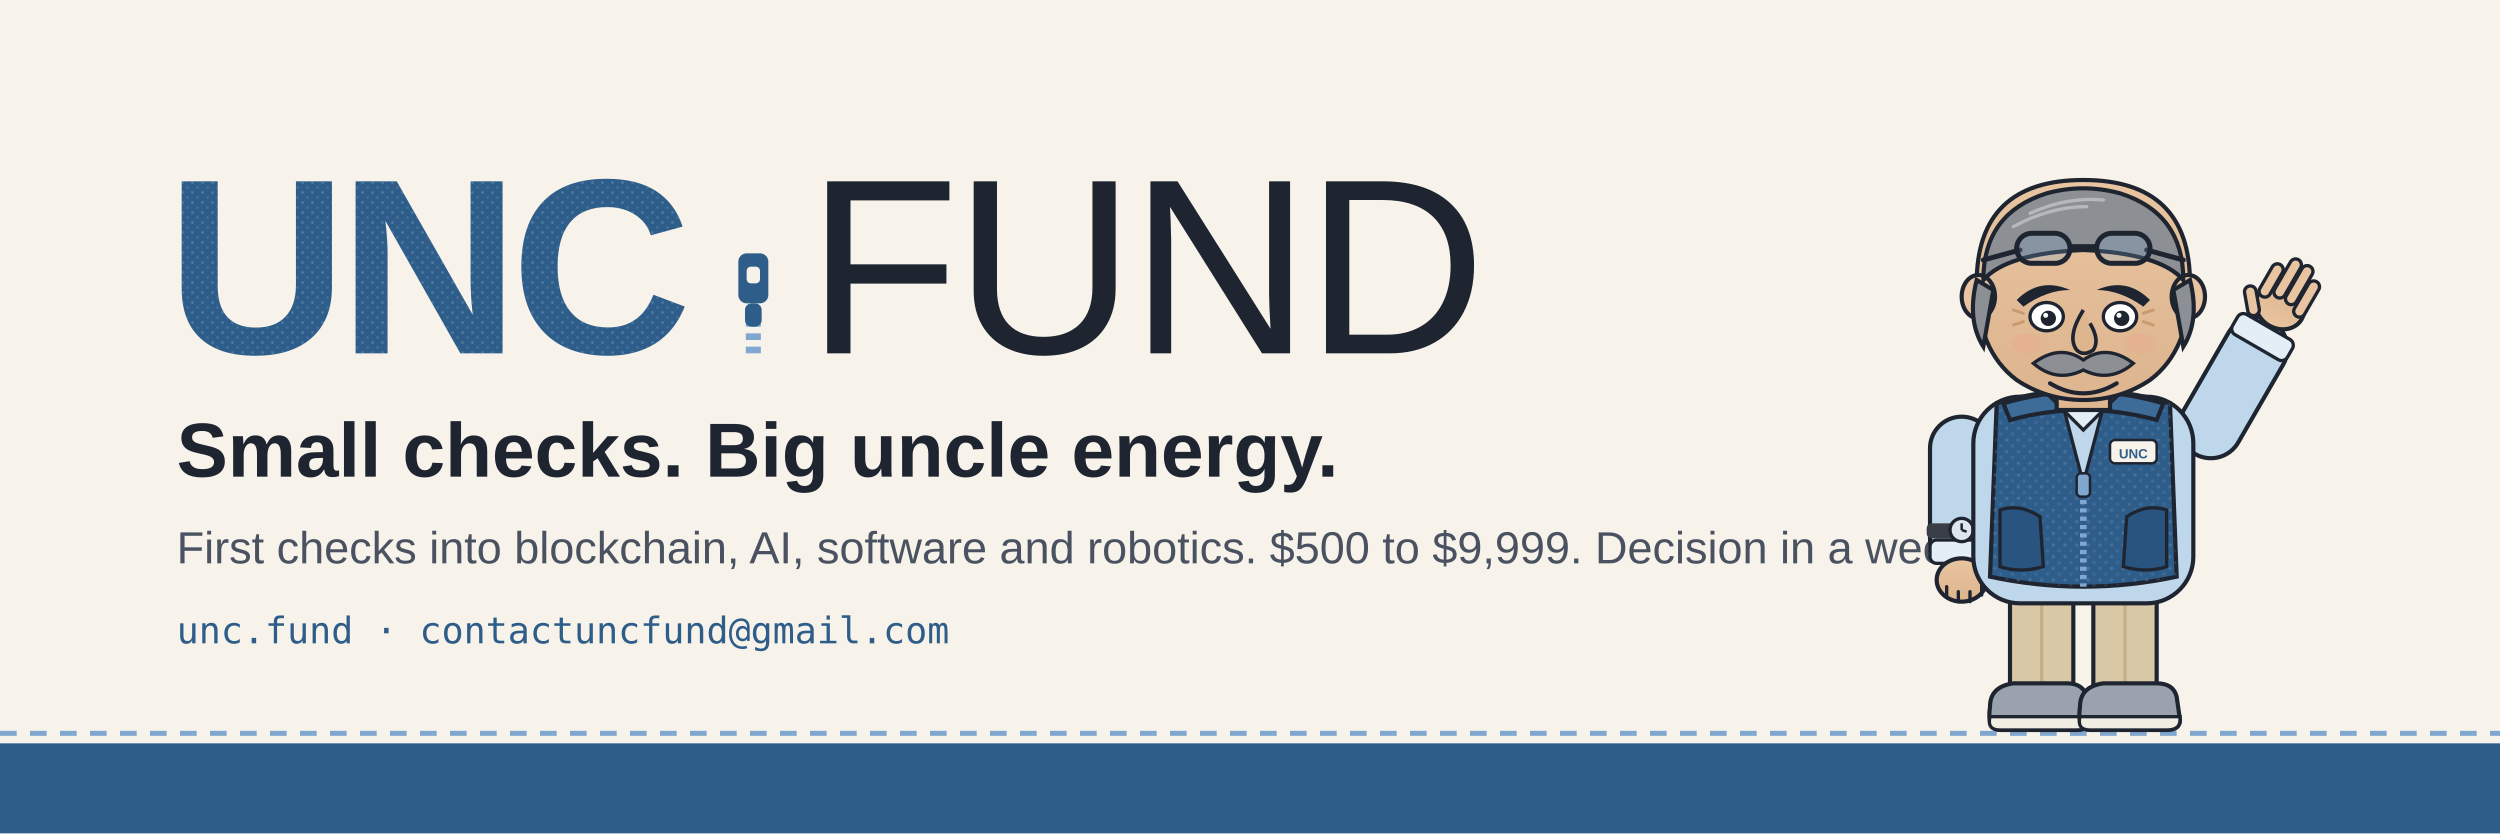
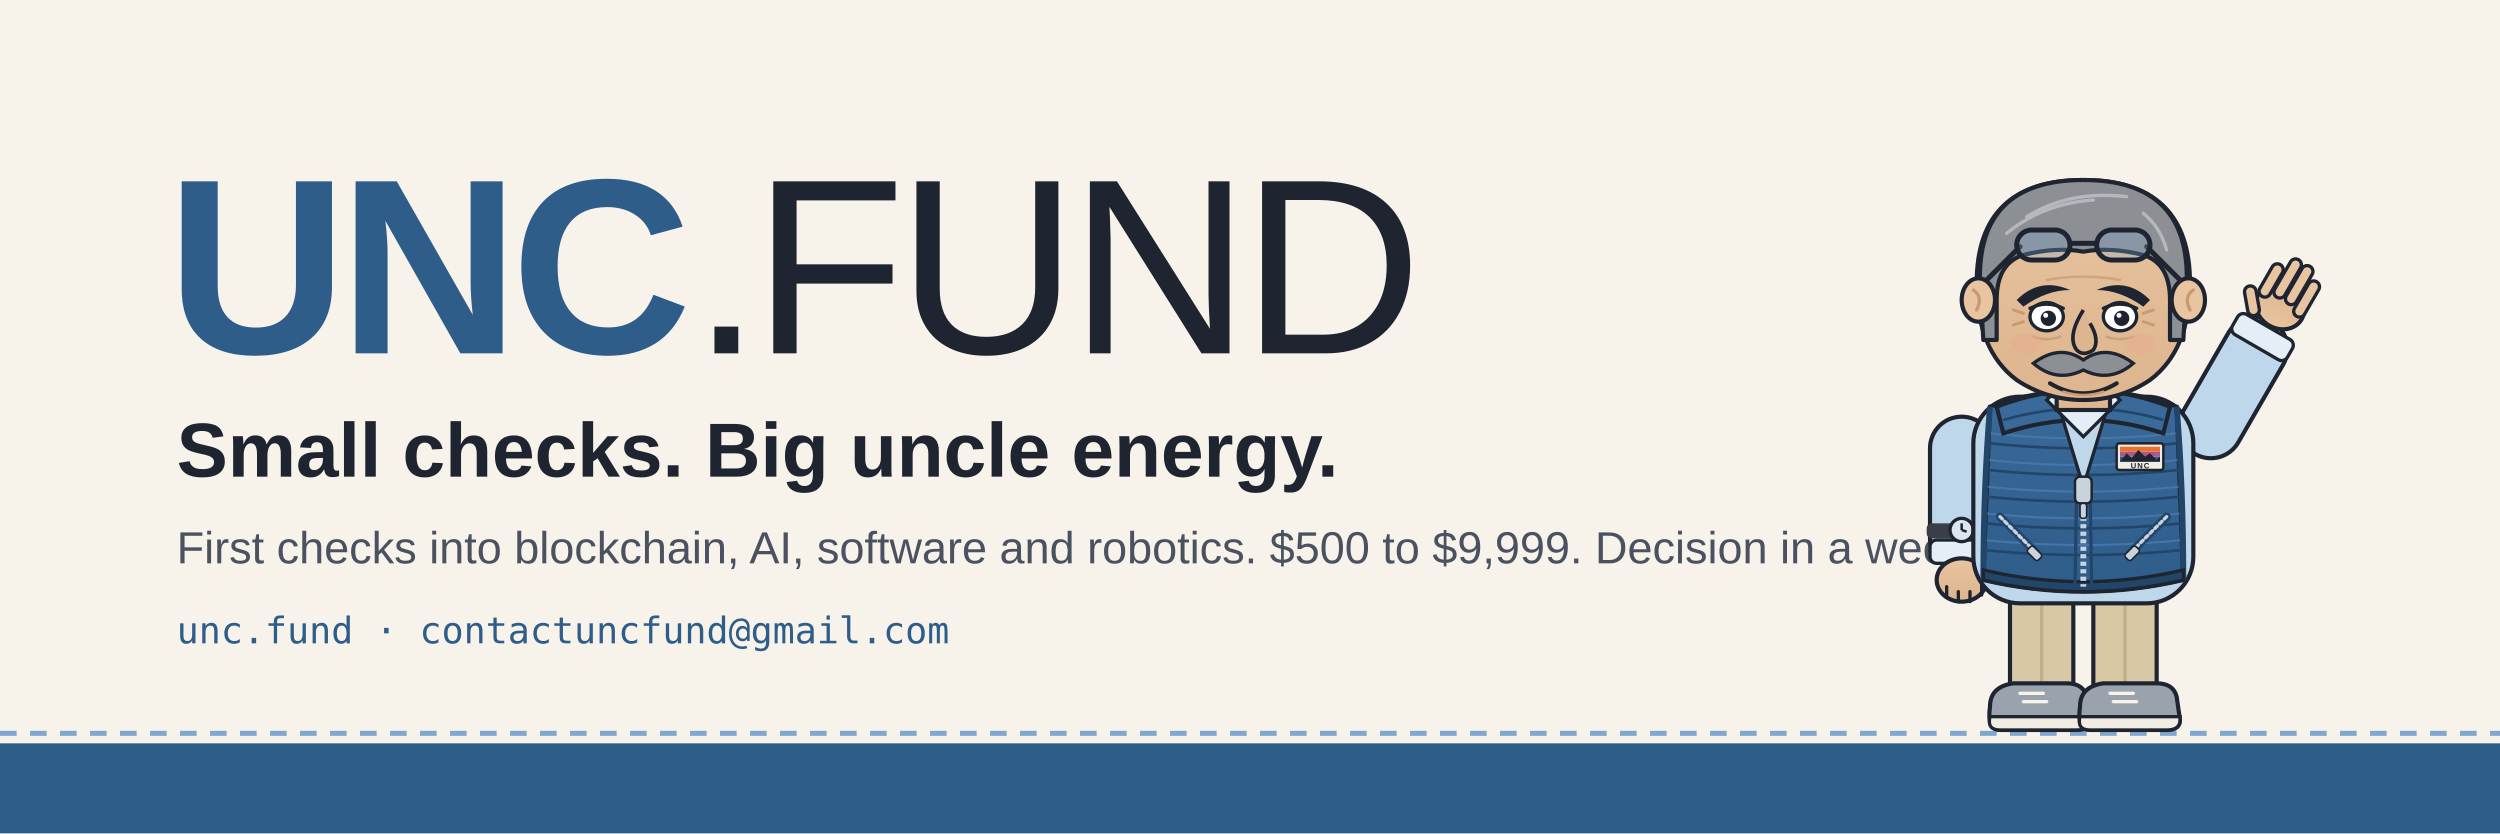
- <svg xmlns="http://www.w3.org/2000/svg" viewBox="0 0 1500 500" width="1500" height="500" role="img" aria-label="Unc.Fund X banner">
+ <svg xmlns="http://www.w3.org/2000/svg" viewBox="0 0 1500 500" width="1500" height="500" role="img" aria-label="X header, 1500 by 500. Unc waving, wordmark, tagline.">
  <defs>
-     <pattern id="fleece" width="7" height="7" patternUnits="userSpaceOnUse">
-       <circle cx="2" cy="2" r="1" fill="#7FA7CF" opacity=".28" />
-       <circle cx="5.5" cy="5.5" r="1" fill="#7FA7CF" opacity=".18" />
-     </pattern>
    <linearGradient id="skin" x1="0" y1="0" x2="0" y2="1">
      <stop offset="0" stop-color="#E8C4A0" />
      <stop offset="1" stop-color="#DDB58E" />
    </linearGradient>
-     <pattern id="fleece-wm" width="6" height="6" patternUnits="userSpaceOnUse">
-       <circle cx="1.5" cy="1.5" r=".9" fill="#7FA7CF" opacity=".35" />
-       <circle cx="4.5" cy="4.5" r=".9" fill="#7FA7CF" opacity=".22" />
-     </pattern>
+     <linearGradient id="puff" x1="0" y1="0" x2="0" y2="1">
+       <stop offset="0" stop-color="#3A6A9A" />
+       <stop offset="1" stop-color="#2F5D8A" />
+     </linearGradient>
  </defs>
  <rect width="1500" height="500" fill="#F7F3EA" />
  <rect x="0" y="446" width="1500" height="54" fill="#2F5D8A" />
  <line x1="0" y1="440" x2="1500" y2="440" stroke="#7FA7CF" stroke-width="3" stroke-dasharray="10 8" />
-   <text x="100" y="212" font-family="Fredoka, 'Source Sans 3', Arial, sans-serif" font-size="150" font-weight="700" letter-spacing="-5" fill="#2F5D8A">UNC</text>
-   <text x="100" y="212" font-family="Fredoka, 'Source Sans 3', Arial, sans-serif" font-size="150" font-weight="700" letter-spacing="-5" fill="url(#fleece-wm)">UNC</text>
-   <g transform="translate(452 0)">
-     <line x1="0" y1="212" x2="0" y2="170" stroke="#7FA7CF" stroke-width="9" stroke-dasharray="4 4" />
-     <rect x="-9" y="152" width="18" height="30" rx="5" fill="#2F5D8A" />
-     <rect x="-5" y="182" width="10" height="14" rx="4" fill="#2F5D8A" />
-     <rect x="-4" y="160" width="8" height="10" rx="2.5" fill="#F7F3EA" />
-   </g>
-   <text x="484" y="212" font-family="Fredoka, 'Source Sans 3', Arial, sans-serif" font-size="150" font-weight="500" letter-spacing="-3" fill="#1E2430">FUND</text>
+   <text x="100" y="212" font-family="Fredoka, 'Source Sans 3', Arial, sans-serif" font-size="150" font-weight="700" letter-spacing="-5" fill="#2F5D8A">UNC<tspan font-weight="500" fill="#1E2430">.FUND</tspan>
+   </text>
  <text x="106" y="286" font-family="Fredoka, Arial, sans-serif" font-size="46" font-weight="600" fill="#1E2430">Small checks. Big uncle energy.</text>
  <text x="106" y="338" font-family="'Source Sans 3', Arial, sans-serif" font-size="27" fill="#4A5261">First checks into blockchain, AI, software and robotics. $500 to $9,999. Decision in a week.</text>
  <text x="106" y="386" font-family="'JetBrains Mono', Consolas, monospace" font-size="22" fill="#2F5D8A">unc.fund  ·  contactuncfund@gmail.com</text>
-   <g transform="translate(1090 52) scale(1.0)">
-     <rect x="68" y="198" width="38" height="92" rx="19" fill="#BFD7EA" stroke="#1E2430" stroke-width="2.5" />
-     <rect x="68" y="272" width="38" height="14" rx="4" fill="#E4EEF6" stroke="#1E2430" stroke-width="2" />
-     <rect x="66" y="262" width="42" height="9" rx="3" fill="#3A3F47" />
-     <circle cx="87" cy="266" r="7" fill="#DDE6EE" stroke="#1E2430" stroke-width="2" />
-     <path d="M87 266 L87 262 M87 266 L90 267" stroke="#1E2430" stroke-width="1.5" />
-     <ellipse cx="87" cy="296" rx="15" ry="13" fill="url(#skin)" stroke="#1E2430" stroke-width="2.5" />
-     <path d="M78 300 L78 306 M85 303 L85 309 M92 303 L92 309 M99 299 L99 305" stroke="#1E2430" stroke-width="2" stroke-linecap="round" />
+   <g transform="translate(1090 52)">
+     <g id="arm-left">
+       <rect x="68" y="198" width="38" height="92" rx="19" fill="#BFD7EA" stroke="#1E2430" stroke-width="2.5" />
+       <rect x="68" y="272" width="38" height="14" rx="4" fill="#E4EEF6" stroke="#1E2430" stroke-width="2" />
+       <rect x="66" y="262" width="42" height="9" rx="3" fill="#3A3F47" />
+       <circle cx="87" cy="266" r="7" fill="#DDE6EE" stroke="#1E2430" stroke-width="2" />
+       <path d="M87 266 L87 262 M87 266 L90 267" stroke="#1E2430" stroke-width="1.5" />
+       <ellipse cx="87" cy="296" rx="15" ry="13" fill="url(#skin)" stroke="#1E2430" stroke-width="2.5" />
+       <path d="M78 300 L78 306 M85 303 L85 309 M92 303 L92 309 M99 299 L99 305" stroke="#1E2430" stroke-width="2" stroke-linecap="round" />
+     </g>
    <g transform="rotate(-150 233 210)">
      <rect x="214" y="198" width="38" height="92" rx="19" fill="#BFD7EA" stroke="#1E2430" stroke-width="2.5" />
      <rect x="214" y="272" width="38" height="14" rx="4" fill="#E4EEF6" stroke="#1E2430" stroke-width="2" />
      <ellipse cx="233" cy="300" rx="15" ry="13" fill="url(#skin)" stroke="#1E2430" stroke-width="2.5" />
      <rect x="218" y="300" width="7" height="24" rx="3.5" fill="#E8C4A0" stroke="#1E2430" stroke-width="2" />
      <rect x="226" y="304" width="7" height="26" rx="3.5" fill="#E8C4A0" stroke="#1E2430" stroke-width="2" />
      <rect x="234" y="304" width="7" height="26" rx="3.5" fill="#E8C4A0" stroke="#1E2430" stroke-width="2" />
      <rect x="242" y="300" width="7" height="22" rx="3.5" fill="#E8C4A0" stroke="#1E2430" stroke-width="2" />
      <rect x="246" y="286" width="7" height="18" rx="3.5" fill="#E8C4A0" stroke="#1E2430" stroke-width="2" transform="rotate(-40 249 295)" />
    </g>
-     <rect x="116" y="288" width="38" height="84" rx="11" fill="#D9C8A6" stroke="#1E2430" stroke-width="2.5" />
-     <rect x="166" y="288" width="38" height="84" rx="11" fill="#D9C8A6" stroke="#1E2430" stroke-width="2.5" />
-     <path d="M135 300 L135 362 M185 300 L185 362" stroke="#C2AF89" stroke-width="2" stroke-linecap="round" />
-     <rect x="110" y="284" width="100" height="12" rx="3" fill="#6B4F3A" stroke="#1E2430" stroke-width="2" />
-     <rect x="152" y="282" width="16" height="16" rx="3" fill="#C9A86A" stroke="#1E2430" stroke-width="2" />
-     <path d="M104 372 Q104 360 118 358 L150 358 Q160 358 162 366 L164 380 Q164 386 156 386 L110 386 Q102 386 104 372 Z" fill="#9AA3AD" stroke="#1E2430" stroke-width="2.5" />
-     <path d="M104 378 L164 378 L164 380 Q164 386 156 386 L110 386 Q102 386 104 378 Z" fill="#F1EDE3" stroke="#1E2430" stroke-width="2" />
-     <path d="M158 372 Q158 360 172 358 L204 358 Q214 358 216 366 L218 380 Q218 386 210 386 L164 386 Q156 386 158 372 Z" fill="#9AA3AD" stroke="#1E2430" stroke-width="2.5" />
-     <path d="M158 378 L218 378 L218 380 Q218 386 210 386 L164 386 Q156 386 158 378 Z" fill="#F1EDE3" stroke="#1E2430" stroke-width="2" />
-     <rect x="94" y="186" width="132" height="124" rx="28" fill="#BFD7EA" stroke="#1E2430" stroke-width="2.5" />
-     <path d="M108 190 Q160 174 212 190 L216 294 Q160 306 104 294 Z" fill="#2F5D8A" stroke="#1E2430" stroke-width="2.5" />
-     <path d="M108 190 Q160 174 212 190 L216 294 Q160 306 104 294 Z" fill="url(#fleece)" />
-     <path d="M112 190 Q160 176 208 190 L204 200 Q160 188 116 200 Z" fill="#3E6C99" stroke="#1E2430" stroke-width="2.5" />
-     <path d="M148 192 L160 238 L172 192 Z" fill="#BFD7EA" stroke="#1E2430" stroke-width="2" />
-     <path d="M140 186 L160 206 L180 186 L170 178 L160 190 L150 178 Z" fill="#E4EEF6" stroke="#1E2430" stroke-width="2" />
-     <line x1="160" y1="238" x2="160" y2="300" stroke="#7FA7CF" stroke-width="4" stroke-dasharray="2.5 2.5" />
-     <rect x="156" y="232" width="8" height="14" rx="2.5" fill="#7FA7CF" stroke="#1E2430" stroke-width="1.5" />
-     <path d="M110 254 Q122 250 134 258 L136 288 Q122 292 110 288 Z" fill="#2A5480" stroke="#1E2430" stroke-width="2" />
-     <path d="M186 258 Q198 250 210 254 L210 288 Q198 292 184 288 Z" fill="#2A5480" stroke="#1E2430" stroke-width="2" />
-     <rect x="176" y="212" width="28" height="14" rx="3" fill="#F7F3EA" stroke="#1E2430" stroke-width="1.5" />
-     <text x="190" y="223" font-family="Fredoka, Arial, sans-serif" font-size="8" font-weight="700" text-anchor="middle" fill="#2F5D8A">UNC</text>
-     <rect x="144" y="160" width="32" height="34" fill="url(#skin)" stroke="#1E2430" stroke-width="2.5" />
-     <path d="M96 118 Q96 56 160 56 Q224 56 224 118 Q224 158 200 176 Q182 188 160 188 Q138 188 120 176 Q96 158 96 118 Z" fill="url(#skin)" stroke="#1E2430" stroke-width="2.5" />
-     <ellipse cx="97" cy="126" rx="10" ry="13" fill="#E8C4A0" stroke="#1E2430" stroke-width="2.5" />
-     <ellipse cx="223" cy="126" rx="10" ry="13" fill="#E8C4A0" stroke="#1E2430" stroke-width="2.5" />
-     <path d="M100 116 Q100 76 138 64 Q160 58 182 64 Q220 76 220 116 Q206 100 160 98 Q114 100 100 116 Z" fill="#8C8F94" stroke="#1E2430" stroke-width="2.5" />
-     <path d="M96 116 Q90 140 100 156 L106 122 Z" fill="#8C8F94" stroke="#1E2430" stroke-width="2.5" />
-     <path d="M224 116 Q230 140 220 156 L214 122 Z" fill="#8C8F94" stroke="#1E2430" stroke-width="2.5" />
-     <path d="M118 84 Q140 72 162 72 M128 76 Q150 66 172 68" fill="none" stroke="#B5B8BD" stroke-width="2" stroke-linecap="round" />
-     <path d="M100 104 L122 98 M220 104 L198 98" stroke="#1E2430" stroke-width="3" stroke-linecap="round" />
-     <rect x="120" y="88" width="32" height="18" rx="9" fill="#7FA7CF" fill-opacity=".25" stroke="#1E2430" stroke-width="3" />
-     <rect x="168" y="88" width="32" height="18" rx="9" fill="#7FA7CF" fill-opacity=".25" stroke="#1E2430" stroke-width="3" />
-     <line x1="152" y1="96" x2="168" y2="96" stroke="#1E2430" stroke-width="3" />
-     <path d="M120 128 Q134 114 152 122 Q138 122 124 132 Z" fill="#1E2430" />
-     <path d="M200 128 Q186 114 168 122 Q182 122 196 132 Z" fill="#1E2430" />
-     <ellipse cx="138" cy="138" rx="10" ry="8.5" fill="#FFFFFF" stroke="#1E2430" stroke-width="2" />
-     <circle cx="139" cy="139" r="4.6" fill="#1E2430" />
-     <circle cx="137.4" cy="137.2" r="1.5" fill="#FFFFFF" />
-     <ellipse cx="182" cy="138" rx="10" ry="8.5" fill="#FFFFFF" stroke="#1E2430" stroke-width="2" />
-     <circle cx="183" cy="139" r="4.6" fill="#1E2430" />
-     <circle cx="181.4" cy="137.2" r="1.5" fill="#FFFFFF" />
-     <path d="M124 136 L118 134 M124 141 L118 143 M196 136 L202 134 M196 141 L202 143" stroke="#C99A72" stroke-width="1.8" stroke-linecap="round" />
-     <ellipse cx="126" cy="154" rx="9" ry="6" fill="#E9A98D" opacity=".45" />
-     <ellipse cx="194" cy="154" rx="9" ry="6" fill="#E9A98D" opacity=".45" />
-     <path d="M160 134 Q150 150 156 158 Q160 162 166 158 Q170 152 164 142" fill="#DDB58E" stroke="#1E2430" stroke-width="2.2" stroke-linejoin="round" />
-     <path d="M130 166 Q146 154 160 164 Q174 154 190 166 Q176 178 160 170 Q144 178 130 166 Z" fill="#8C8F94" stroke="#1E2430" stroke-width="2" />
-     <path d="M140 178 Q160 190 180 178" fill="none" stroke="#1E2430" stroke-width="2.5" stroke-linecap="round" />
+     <g id="legs">
+       <rect x="116" y="288" width="38" height="84" rx="11" fill="#D9C8A6" stroke="#1E2430" stroke-width="2.5" />
+       <rect x="166" y="288" width="38" height="84" rx="11" fill="#D9C8A6" stroke="#1E2430" stroke-width="2.5" />
+       <path d="M135 300 L135 362 M185 300 L185 362" stroke="#C2AF89" stroke-width="2" stroke-linecap="round" />
+       <rect x="110" y="284" width="100" height="12" rx="3" fill="#6B4F3A" stroke="#1E2430" stroke-width="2" />
+       <rect x="152" y="282" width="16" height="16" rx="3" fill="#C9A86A" stroke="#1E2430" stroke-width="2" />
+       <rect x="158" y="286" width="4" height="8" fill="#6B4F3A" />
+     </g>
+     <g id="shoes">
+       <path d="M104 372 Q104 360 118 358 L150 358 Q160 358 162 366 L164 380 Q164 386 156 386 L110 386 Q102 386 104 372 Z" fill="#9AA3AD" stroke="#1E2430" stroke-width="2.5" />
+       <path d="M104 378 L164 378 L164 380 Q164 386 156 386 L110 386 Q102 386 104 378 Z" fill="#F1EDE3" stroke="#1E2430" stroke-width="2" />
+       <path d="M122 364 L136 364 M124 369 L138 369" stroke="#F7F3EA" stroke-width="2" stroke-linecap="round" />
+       <path d="M158 372 Q158 360 172 358 L204 358 Q214 358 216 366 L218 380 Q218 386 210 386 L164 386 Q156 386 158 372 Z" fill="#9AA3AD" stroke="#1E2430" stroke-width="2.5" />
+       <path d="M158 378 L218 378 L218 380 Q218 386 210 386 L164 386 Q156 386 158 378 Z" fill="#F1EDE3" stroke="#1E2430" stroke-width="2" />
+       <path d="M176 364 L190 364 M178 369 L192 369" stroke="#F7F3EA" stroke-width="2" stroke-linecap="round" />
+     </g>
+     <g id="torso">
+       <rect x="94" y="186" width="132" height="124" rx="28" fill="#BFD7EA" stroke="#1E2430" stroke-width="2.5" />
+       <path d="M104 192 Q160 172 216 192 L220 296 Q160 310 100 296 Z" fill="url(#puff)" stroke="#1E2430" stroke-width="2.5" />
+       <g stroke="#22456A" stroke-width="1.6" fill="none">
+         <path d="M104 214 Q160 220 216 214" />
+         <path d="M103 230 Q160 236 217 230" />
+         <path d="M102 246 Q160 252 218 246" />
+         <path d="M101 262 Q160 268 219 262" />
+         <path d="M100 278 Q160 284 220 278" />
+       </g>
+       <g stroke="#4E7FB0" stroke-width="1.2" fill="none" opacity=".7">
+         <path d="M104 208 Q160 214 216 208" />
+         <path d="M103 224 Q160 230 217 224" />
+         <path d="M102 240 Q160 246 218 240" />
+         <path d="M101 256 Q160 262 219 256" />
+         <path d="M100 272 Q160 278 220 272" />
+       </g>
+       <path d="M104 192 Q100 240 100 296" fill="none" stroke="#22456A" stroke-width="3.5" />
+       <path d="M216 192 Q220 240 220 296" fill="none" stroke="#22456A" stroke-width="3.5" />
+       <path d="M100 296 Q160 310 220 296 L220 290 Q160 304 100 290 Z" fill="#22456A" stroke="#1E2430" stroke-width="2" />
+       <path d="M108 192 Q160 172 212 192 L208 208 Q160 192 112 208 Z" fill="#3A6A9A" stroke="#1E2430" stroke-width="2.5" />
+       <path d="M112 200 Q160 186 208 200" fill="none" stroke="#22456A" stroke-width="1.6" />
+       <path d="M146 194 L160 240 L174 194 Z" fill="#BFD7EA" stroke="#1E2430" stroke-width="2" />
+       <path d="M138 188 L160 210 L182 188 L172 178 L160 192 L148 178 Z" fill="#E4EEF6" stroke="#1E2430" stroke-width="2" />
+       <path d="M156 240 L155 300 M164 240 L165 300" stroke="#22456A" stroke-width="2" />
+       <line x1="160" y1="240" x2="160" y2="300" stroke="#C9D3DE" stroke-width="3.5" stroke-dasharray="2.5 2" />
+       <rect x="155" y="234" width="10" height="16" rx="3" fill="#C9D3DE" stroke="#1E2430" stroke-width="1.5" />
+       <rect x="158" y="250" width="4" height="9" rx="1.5" fill="#C9D3DE" stroke="#1E2430" stroke-width="1" />
+       <path d="M150 180 L170 180 L170 190 L150 190 Z" fill="#3A6A9A" stroke="#1E2430" stroke-width="1.5" />
+       <path d="M110 258 L132 280" stroke="#22456A" stroke-width="5" stroke-linecap="round" />
+       <path d="M110 258 L132 280" stroke="#C9D3DE" stroke-width="2" stroke-dasharray="2 2" stroke-linecap="round" />
+       <rect x="128" y="276" width="5" height="9" rx="1.5" fill="#C9D3DE" stroke="#1E2430" stroke-width="1" transform="rotate(-45 130 280)" />
+       <path d="M210 258 L188 280" stroke="#22456A" stroke-width="5" stroke-linecap="round" />
+       <path d="M210 258 L188 280" stroke="#C9D3DE" stroke-width="2" stroke-dasharray="2 2" stroke-linecap="round" />
+       <rect x="187" y="276" width="5" height="9" rx="1.5" fill="#C9D3DE" stroke="#1E2430" stroke-width="1" transform="rotate(45 190 280)" />
+       <g transform="translate(180 214)">
+         <rect x="0" y="0" width="28" height="16" rx="1.5" fill="#F1EDE3" stroke="#1E2430" stroke-width="1.5" />
+         <rect x="2" y="2" width="24" height="3" fill="#E8742C" />
+         <rect x="2" y="5" width="24" height="3" fill="#B0568A" />
+         <rect x="2" y="8" width="24" height="3" fill="#2F5D8A" />
+         <path d="M2 11 L6 6 L9 9 L13 4 L17 8 L20 6 L24 10 L26 8 L26 11 Z" fill="#1E2430" />
+         <text x="14" y="15" font-family="Fredoka, Arial, sans-serif" font-size="4.6" font-weight="700" text-anchor="middle" fill="#1E2430" letter-spacing=".6">UNC</text>
+       </g>
+     </g>
+     <g id="head">
+       <rect x="144" y="160" width="32" height="34" fill="url(#skin)" stroke="#1E2430" stroke-width="2.5" />
+       <path d="M96 118 Q96 56 160 56 Q224 56 224 118 Q224 158 200 176 Q182 188 160 188 Q138 188 120 176 Q96 158 96 118 Z" fill="url(#skin)" stroke="#1E2430" stroke-width="2.5" />
+       <path d="M100 152 L98 118 Q96 56 160 56 Q224 56 222 118 L220 152 L212 152 L212 128 Q212 106 196 101 Q176 96 160 99 Q144 96 124 101 Q108 106 108 128 L108 152 Z" fill="#8C8F94" stroke="#1E2430" stroke-width="2.5" stroke-linejoin="round" />
+       <path d="M114 88 Q136 70 166 68 M126 78 Q152 62 186 66 M196 76 Q206 84 210 98" fill="none" stroke="#B5B8BD" stroke-width="2" stroke-linecap="round" />
+       <ellipse cx="97" cy="128" rx="10" ry="13" fill="#E8C4A0" stroke="#1E2430" stroke-width="2.5" />
+       <ellipse cx="223" cy="128" rx="10" ry="13" fill="#E8C4A0" stroke="#1E2430" stroke-width="2.5" />
+       <path d="M94 122 Q100 126 96 134 M226 122 Q220 126 224 134" fill="none" stroke="#C99A72" stroke-width="2" stroke-linecap="round" />
+       <path d="M102 116 L122 96 M218 116 L198 96" stroke="#1E2430" stroke-width="3" stroke-linecap="round" />
+       <rect x="120" y="86" width="32" height="18" rx="9" fill="#7FA7CF" fill-opacity=".3" stroke="#1E2430" stroke-width="3" />
+       <rect x="168" y="86" width="32" height="18" rx="9" fill="#7FA7CF" fill-opacity=".3" stroke="#1E2430" stroke-width="3" />
+       <line x1="152" y1="94" x2="168" y2="94" stroke="#1E2430" stroke-width="3" />
+       <path d="M138 116 Q160 112 182 116" fill="none" stroke="#C99A72" stroke-width="1.5" stroke-linecap="round" opacity=".7" />
+       <g id="brows">
+         <path d="M120 128 Q134 114 152 122 Q138 122 124 132 Z" fill="#1E2430" />
+         <path d="M200 128 Q186 114 168 122 Q182 122 196 132 Z" fill="#1E2430" />
+       </g>
+       <g id="eyes">
+         <g id="eye-left">
+           <ellipse cx="138" cy="138" rx="10" ry="8.5" fill="#FFFFFF" stroke="#1E2430" stroke-width="2" />
+           <g id="pupil-left">
+             <circle cx="139" cy="139" r="4.6" fill="#1E2430" />
+             <circle cx="137.4" cy="137.2" r="1.5" fill="#FFFFFF" />
+           </g>
+           <path d="M128 133 Q138 128 148 133" fill="none" stroke="#1E2430" stroke-width="2" stroke-linecap="round" />
+         </g>
+         <g id="eye-right">
+           <ellipse cx="182" cy="138" rx="10" ry="8.5" fill="#FFFFFF" stroke="#1E2430" stroke-width="2" />
+           <g id="pupil-right">
+             <circle cx="183" cy="139" r="4.6" fill="#1E2430" />
+             <circle cx="181.4" cy="137.2" r="1.5" fill="#FFFFFF" />
+           </g>
+           <path d="M172 133 Q182 128 192 133" fill="none" stroke="#1E2430" stroke-width="2" stroke-linecap="round" />
+         </g>
+       </g>
+       <path d="M124 136 L118 134 M124 141 L118 143 M196 136 L202 134 M196 141 L202 143" stroke="#C99A72" stroke-width="1.8" stroke-linecap="round" />
+       <path d="M130 150 Q138 153 146 150 M174 150 Q182 153 190 150" fill="none" stroke="#C99A72" stroke-width="1.5" stroke-linecap="round" opacity=".8" />
+       <ellipse cx="126" cy="154" rx="9" ry="6" fill="#E9A98D" opacity=".45" />
+       <ellipse cx="194" cy="154" rx="9" ry="6" fill="#E9A98D" opacity=".45" />
+       <path d="M160 134 Q150 150 156 158 Q160 162 166 158 Q170 152 164 142" fill="#DDB58E" stroke="#1E2430" stroke-width="2.2" stroke-linejoin="round" />
+       <path d="M130 166 Q146 154 160 164 Q174 154 190 166 Q176 178 160 170 Q144 178 130 166 Z" fill="#8C8F94" stroke="#1E2430" stroke-width="2" />
+       <g id="mouth">
+         <path d="M140 178 Q160 190 180 178" fill="none" stroke="#1E2430" stroke-width="2.5" stroke-linecap="round" />
+         <path d="M148 183 Q160 187 172 183" fill="none" stroke="#C99A72" stroke-width="1.5" stroke-linecap="round" />
+       </g>
+     </g>
  </g>
</svg>
